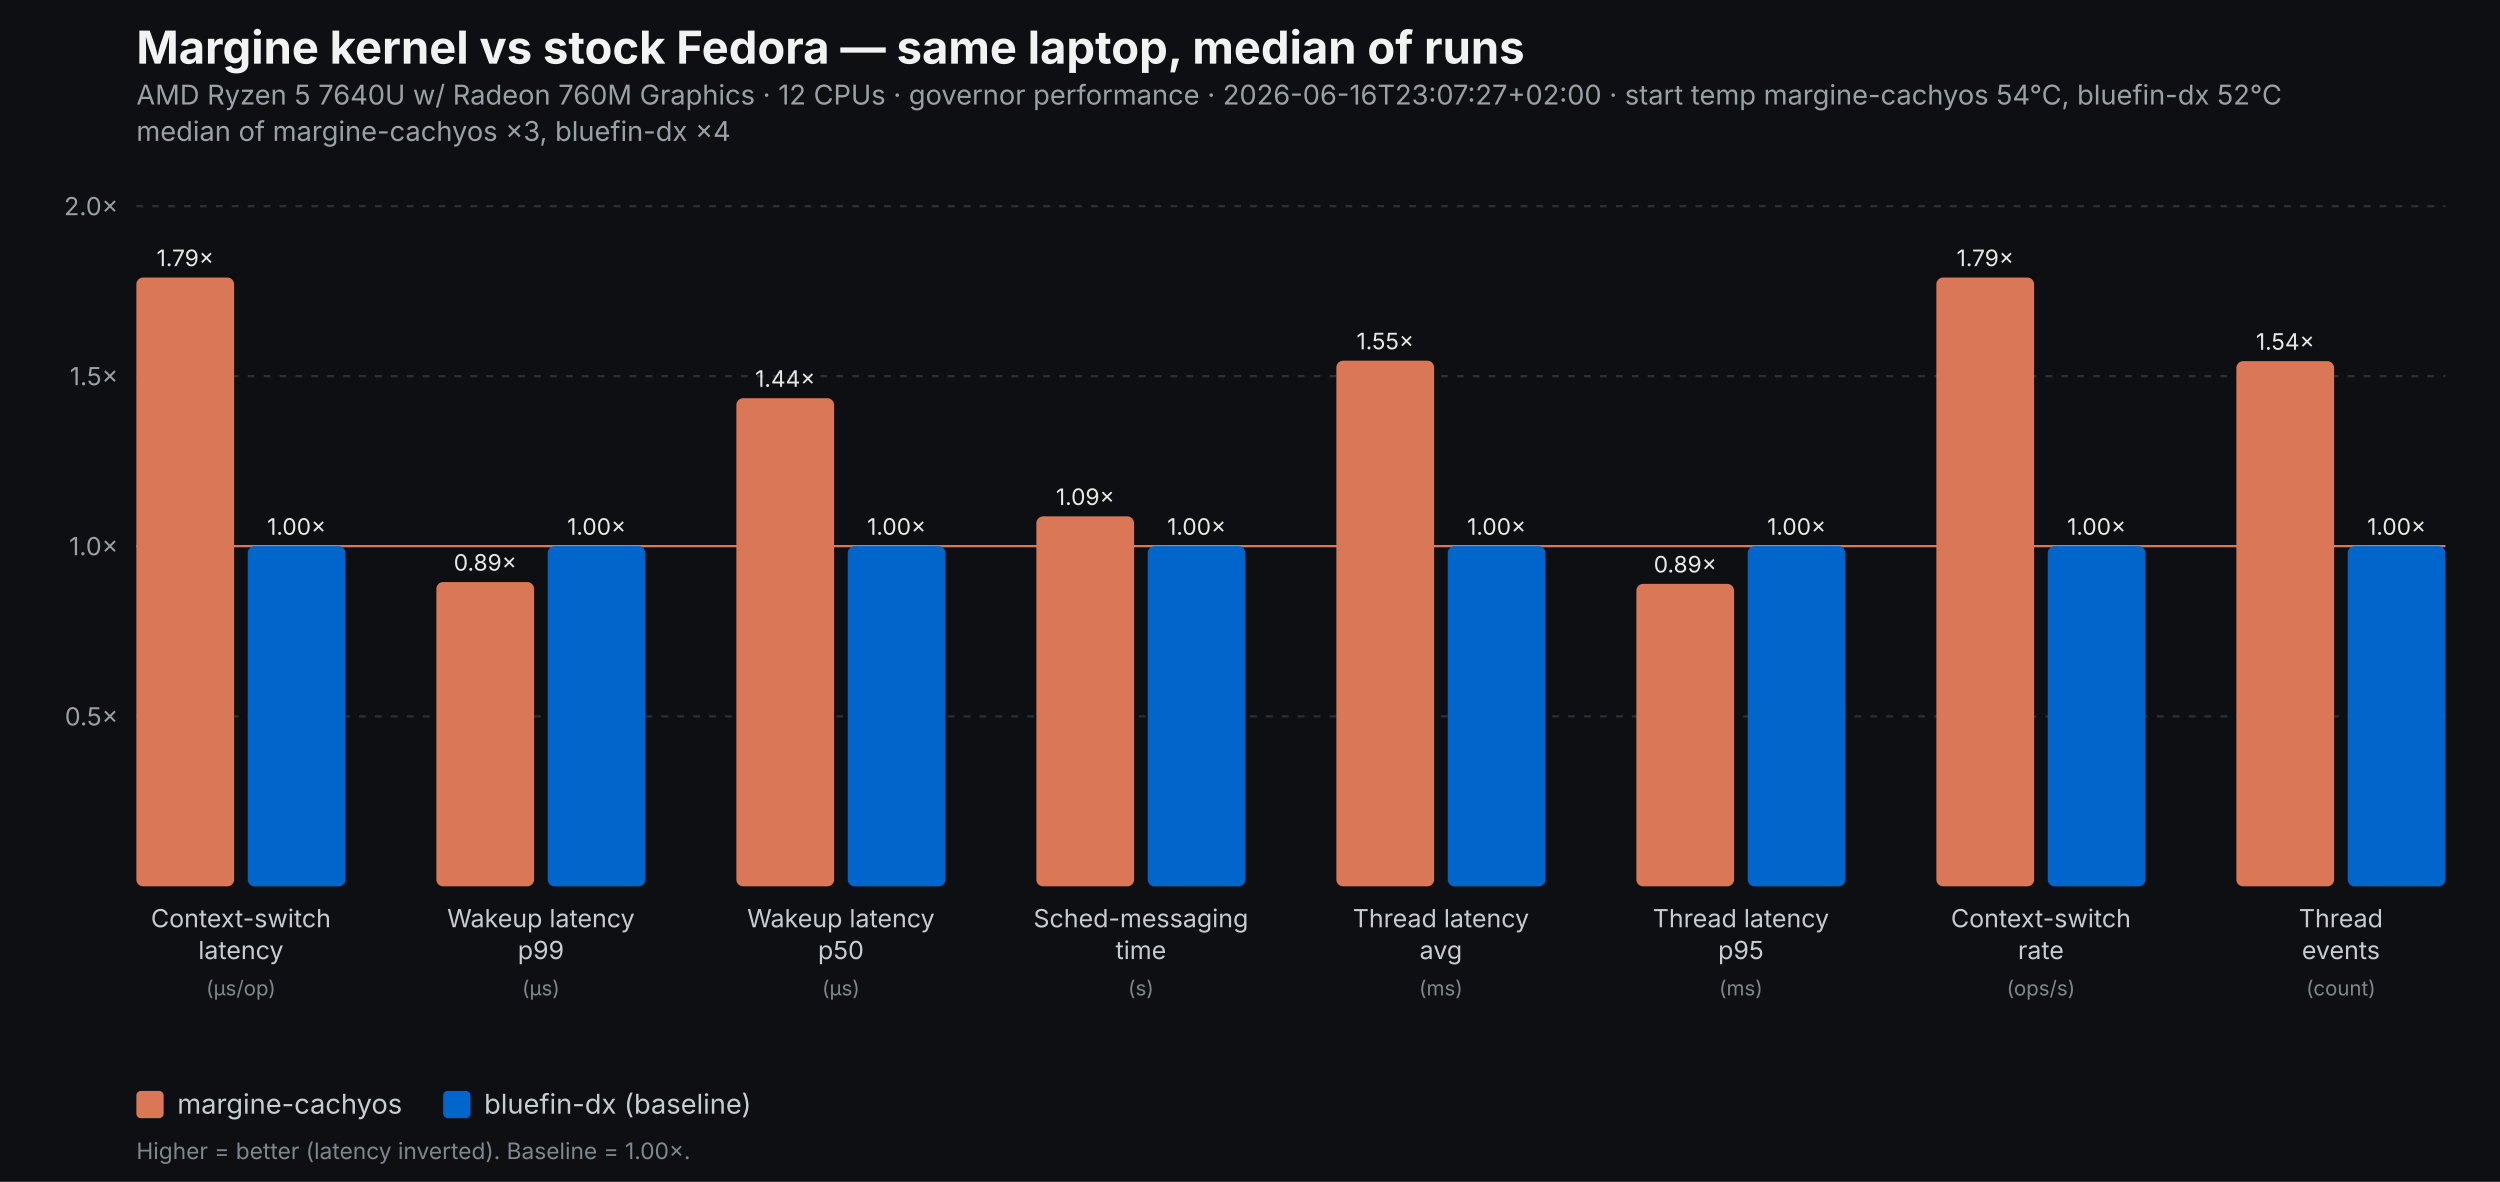
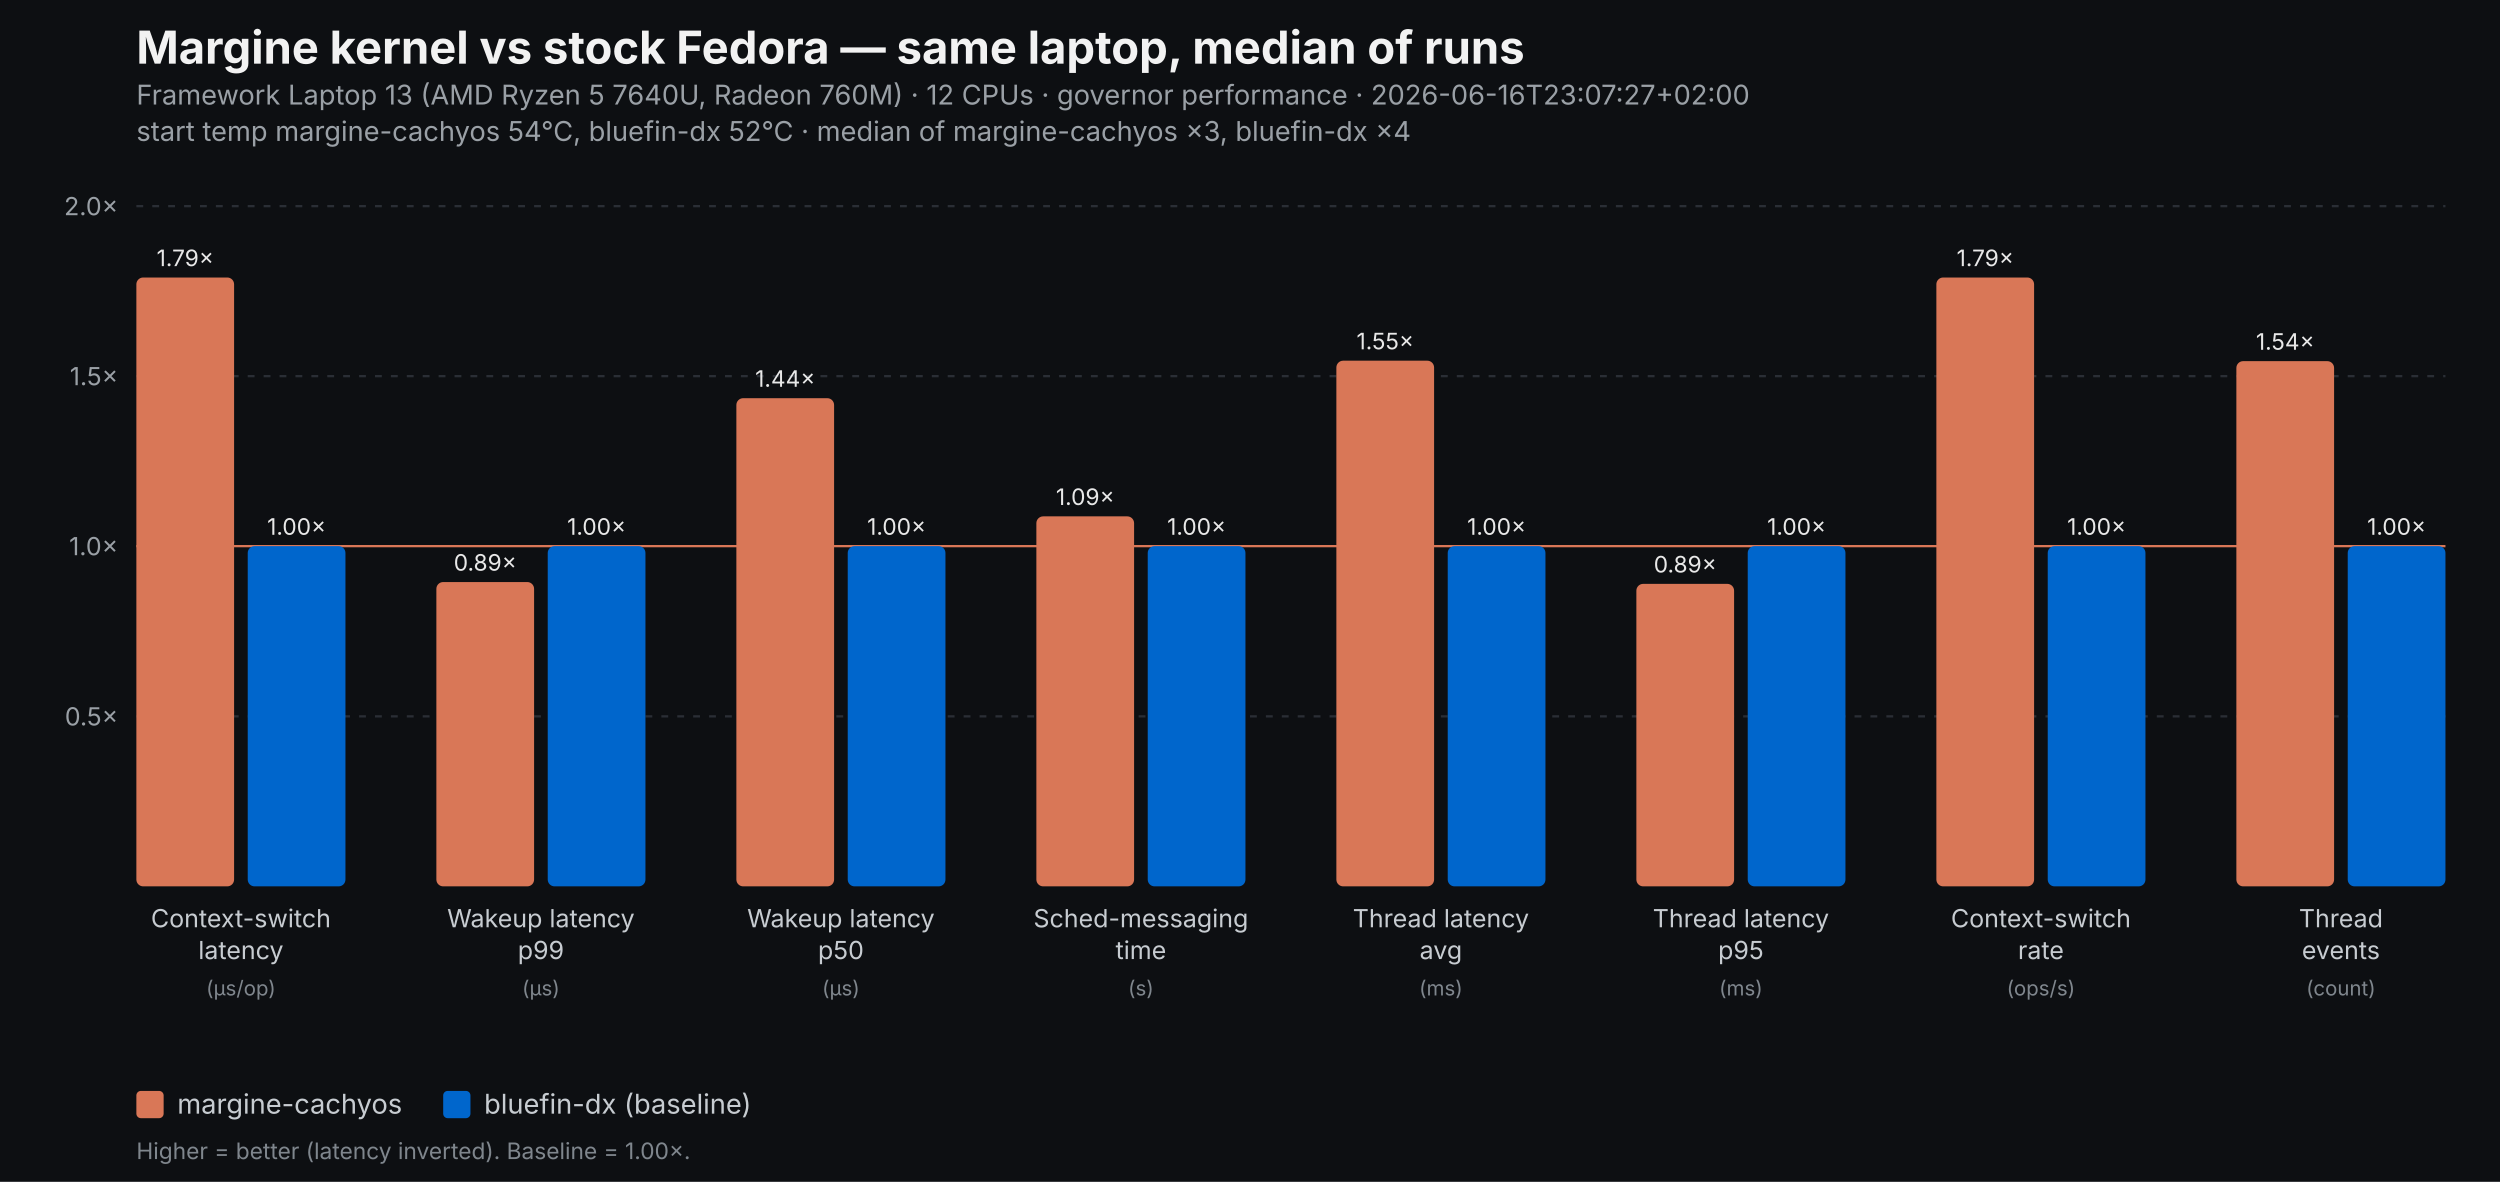
<svg xmlns="http://www.w3.org/2000/svg" width="1100" height="520" viewBox="0 0 1100 520" font-family="Inter,Segoe UI,sans-serif">
  <rect width="1100" height="520" fill="#0d0f12" />
  <text x="60" y="28" fill="#f2f2f2" font-size="20" font-weight="700">Margine kernel vs stock Fedora — same laptop, median of runs</text>
-   <text x="60" y="46" fill="#9aa0a6" font-size="12">AMD Ryzen 5 7640U w/ Radeon 760M Graphics · 12 CPUs · governor performance · 2026-06-16T23:07:27+02:00 · start temp margine-cachyos 54°C, bluefin-dx 52°C</text>
-   <text x="60" y="62" fill="#9aa0a6" font-size="12">median of margine-cachyos ×3, bluefin-dx ×4</text>
+   <text x="60" y="46" fill="#9aa0a6" font-size="12">Framework Laptop 13 (AMD Ryzen 5 7640U, Radeon 760M) · 12 CPUs · governor performance · 2026-06-16T23:07:27+02:00</text>
+   <text x="60" y="62" fill="#9aa0a6" font-size="12">start temp margine-cachyos 54°C, bluefin-dx 52°C · median of margine-cachyos ×3, bluefin-dx ×4</text>
  <line x1="60" y1="315.2" x2="1076" y2="315.2" stroke="#2a2e35" stroke-dasharray="3 4" stroke-width="1" />
  <text x="52" y="319.2" fill="#9aa0a6" font-size="11" text-anchor="end">0.5×</text>
  <line x1="60" y1="240.3" x2="1076" y2="240.3" stroke="#D97757" stroke-width="1" />
  <text x="52" y="244.3" fill="#9aa0a6" font-size="11" text-anchor="end">1.0×</text>
  <line x1="60" y1="165.5" x2="1076" y2="165.5" stroke="#2a2e35" stroke-dasharray="3 4" stroke-width="1" />
  <text x="52" y="169.5" fill="#9aa0a6" font-size="11" text-anchor="end">1.5×</text>
  <line x1="60" y1="90.7" x2="1076" y2="90.7" stroke="#2a2e35" stroke-dasharray="3 4" stroke-width="1" />
  <text x="52" y="94.7" fill="#9aa0a6" font-size="11" text-anchor="end">2.0×</text>
  <rect x="60.0" y="122.1" width="43.0" height="267.9" rx="3" fill="#D97757" />
  <text x="81.5" y="117.1" fill="#e8e8e8" font-size="10" text-anchor="middle">1.79×</text>
  <rect x="109.0" y="240.3" width="43.0" height="149.7" rx="3" fill="#0066CC" />
  <text x="130.5" y="235.3" fill="#e8e8e8" font-size="10" text-anchor="middle">1.00×</text>
  <text x="106.0" y="408" fill="#c7ccd1" font-size="11" text-anchor="middle">Context-switch</text>
  <text x="106.0" y="422" fill="#c7ccd1" font-size="11" text-anchor="middle">latency</text>
  <text x="106.0" y="438" fill="#7f868d" font-size="9" text-anchor="middle">(µs/op)</text>
  <rect x="192.0" y="256.1" width="43.0" height="133.9" rx="3" fill="#D97757" />
  <text x="213.5" y="251.1" fill="#e8e8e8" font-size="10" text-anchor="middle">0.89×</text>
  <rect x="241.0" y="240.3" width="43.0" height="149.7" rx="3" fill="#0066CC" />
  <text x="262.5" y="235.3" fill="#e8e8e8" font-size="10" text-anchor="middle">1.00×</text>
  <text x="238.0" y="408" fill="#c7ccd1" font-size="11" text-anchor="middle">Wakeup latency</text>
  <text x="238.0" y="422" fill="#c7ccd1" font-size="11" text-anchor="middle">p99</text>
  <text x="238.0" y="438" fill="#7f868d" font-size="9" text-anchor="middle">(µs)</text>
  <rect x="324.0" y="175.2" width="43.0" height="214.8" rx="3" fill="#D97757" />
  <text x="345.5" y="170.2" fill="#e8e8e8" font-size="10" text-anchor="middle">1.44×</text>
  <rect x="373.0" y="240.3" width="43.0" height="149.7" rx="3" fill="#0066CC" />
  <text x="394.5" y="235.3" fill="#e8e8e8" font-size="10" text-anchor="middle">1.00×</text>
  <text x="370.0" y="408" fill="#c7ccd1" font-size="11" text-anchor="middle">Wakeup latency</text>
  <text x="370.0" y="422" fill="#c7ccd1" font-size="11" text-anchor="middle">p50</text>
  <text x="370.0" y="438" fill="#7f868d" font-size="9" text-anchor="middle">(µs)</text>
  <rect x="456.0" y="227.2" width="43.0" height="162.8" rx="3" fill="#D97757" />
  <text x="477.5" y="222.2" fill="#e8e8e8" font-size="10" text-anchor="middle">1.09×</text>
  <rect x="505.0" y="240.3" width="43.0" height="149.7" rx="3" fill="#0066CC" />
  <text x="526.5" y="235.3" fill="#e8e8e8" font-size="10" text-anchor="middle">1.00×</text>
  <text x="502.0" y="408" fill="#c7ccd1" font-size="11" text-anchor="middle">Sched-messaging</text>
  <text x="502.0" y="422" fill="#c7ccd1" font-size="11" text-anchor="middle">time</text>
  <text x="502.0" y="438" fill="#7f868d" font-size="9" text-anchor="middle">(s)</text>
  <rect x="588.0" y="158.7" width="43.0" height="231.3" rx="3" fill="#D97757" />
  <text x="609.5" y="153.7" fill="#e8e8e8" font-size="10" text-anchor="middle">1.55×</text>
  <rect x="637.0" y="240.3" width="43.0" height="149.7" rx="3" fill="#0066CC" />
  <text x="658.5" y="235.3" fill="#e8e8e8" font-size="10" text-anchor="middle">1.00×</text>
  <text x="634.0" y="408" fill="#c7ccd1" font-size="11" text-anchor="middle">Thread latency</text>
  <text x="634.0" y="422" fill="#c7ccd1" font-size="11" text-anchor="middle">avg</text>
  <text x="634.0" y="438" fill="#7f868d" font-size="9" text-anchor="middle">(ms)</text>
  <rect x="720.0" y="256.9" width="43.0" height="133.1" rx="3" fill="#D97757" />
  <text x="741.5" y="251.9" fill="#e8e8e8" font-size="10" text-anchor="middle">0.89×</text>
  <rect x="769.0" y="240.3" width="43.0" height="149.7" rx="3" fill="#0066CC" />
  <text x="790.5" y="235.3" fill="#e8e8e8" font-size="10" text-anchor="middle">1.00×</text>
  <text x="766.0" y="408" fill="#c7ccd1" font-size="11" text-anchor="middle">Thread latency</text>
  <text x="766.0" y="422" fill="#c7ccd1" font-size="11" text-anchor="middle">p95</text>
  <text x="766.0" y="438" fill="#7f868d" font-size="9" text-anchor="middle">(ms)</text>
  <rect x="852.0" y="122.1" width="43.0" height="267.9" rx="3" fill="#D97757" />
  <text x="873.5" y="117.1" fill="#e8e8e8" font-size="10" text-anchor="middle">1.79×</text>
  <rect x="901.0" y="240.3" width="43.0" height="149.7" rx="3" fill="#0066CC" />
  <text x="922.5" y="235.3" fill="#e8e8e8" font-size="10" text-anchor="middle">1.00×</text>
  <text x="898.0" y="408" fill="#c7ccd1" font-size="11" text-anchor="middle">Context-switch</text>
  <text x="898.0" y="422" fill="#c7ccd1" font-size="11" text-anchor="middle">rate</text>
  <text x="898.0" y="438" fill="#7f868d" font-size="9" text-anchor="middle">(ops/s)</text>
  <rect x="984.0" y="158.9" width="43.0" height="231.1" rx="3" fill="#D97757" />
  <text x="1005.5" y="153.9" fill="#e8e8e8" font-size="10" text-anchor="middle">1.54×</text>
  <rect x="1033.0" y="240.3" width="43.0" height="149.7" rx="3" fill="#0066CC" />
  <text x="1054.5" y="235.3" fill="#e8e8e8" font-size="10" text-anchor="middle">1.00×</text>
  <text x="1030.0" y="408" fill="#c7ccd1" font-size="11" text-anchor="middle">Thread</text>
  <text x="1030.0" y="422" fill="#c7ccd1" font-size="11" text-anchor="middle">events</text>
  <text x="1030.0" y="438" fill="#7f868d" font-size="9" text-anchor="middle">(count)</text>
  <rect x="60" y="480" width="12" height="12" rx="2" fill="#D97757" />
  <text x="78" y="490" fill="#c7ccd1" font-size="12">margine-cachyos</text>
  <rect x="195" y="480" width="12" height="12" rx="2" fill="#0066CC" />
  <text x="213" y="490" fill="#c7ccd1" font-size="12">bluefin-dx  (baseline)</text>
  <text x="60" y="510" fill="#7f868d" font-size="10">Higher = better (latency inverted). Baseline = 1.00×.</text>
</svg>
